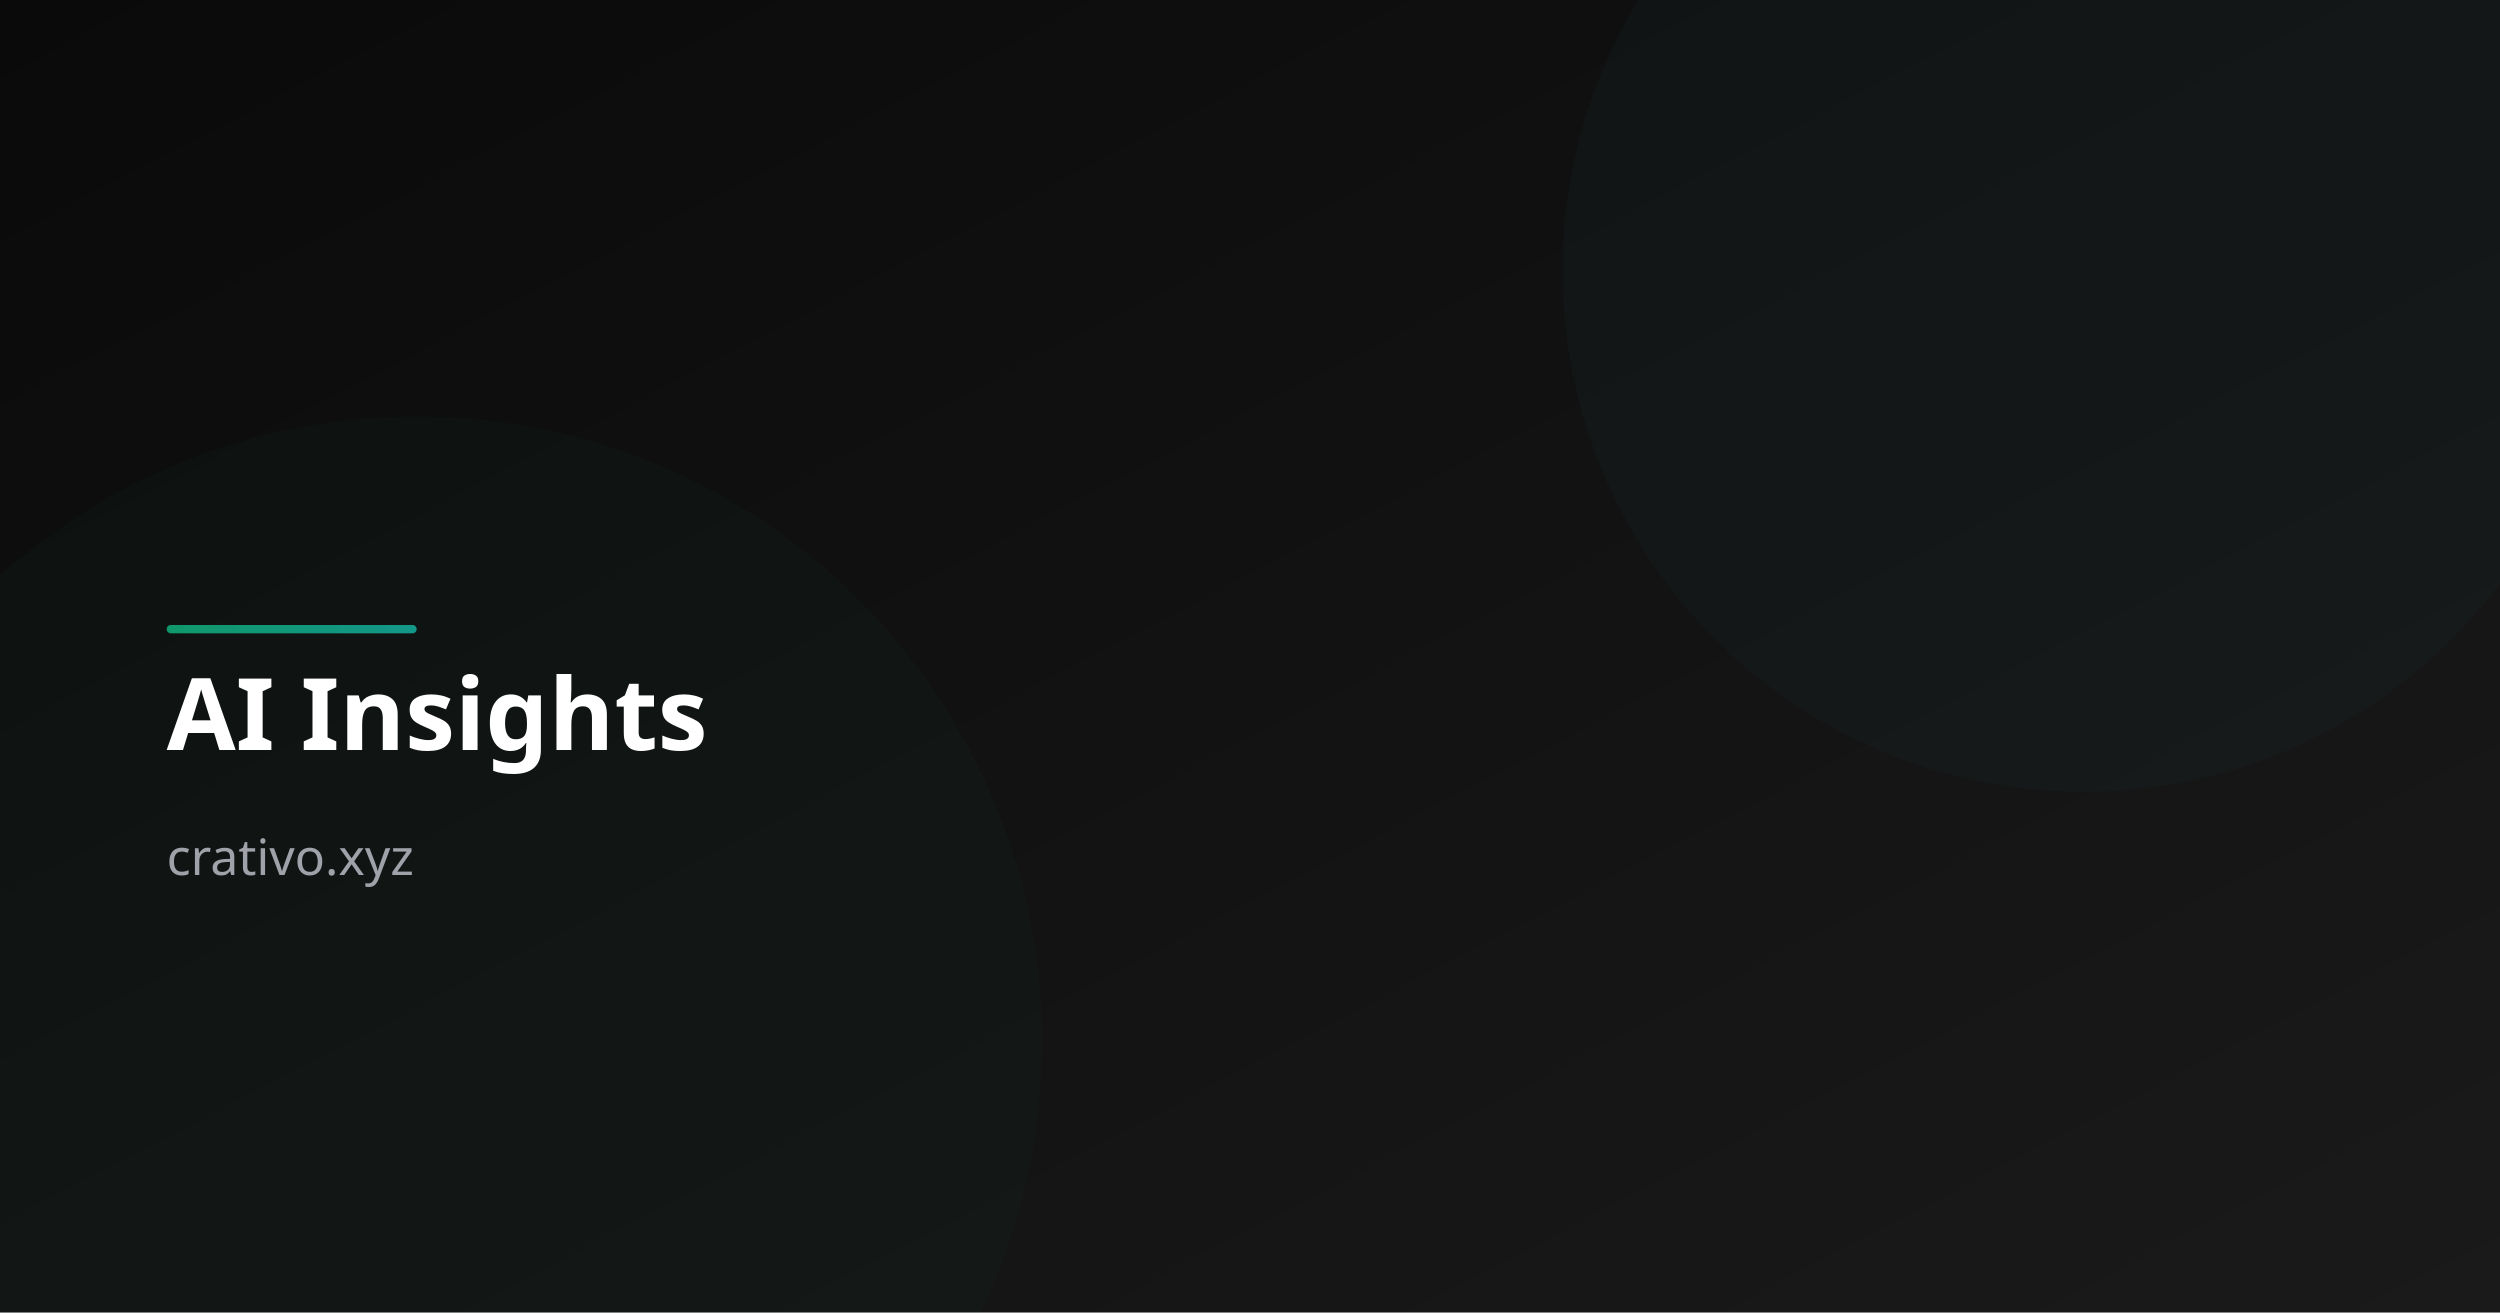
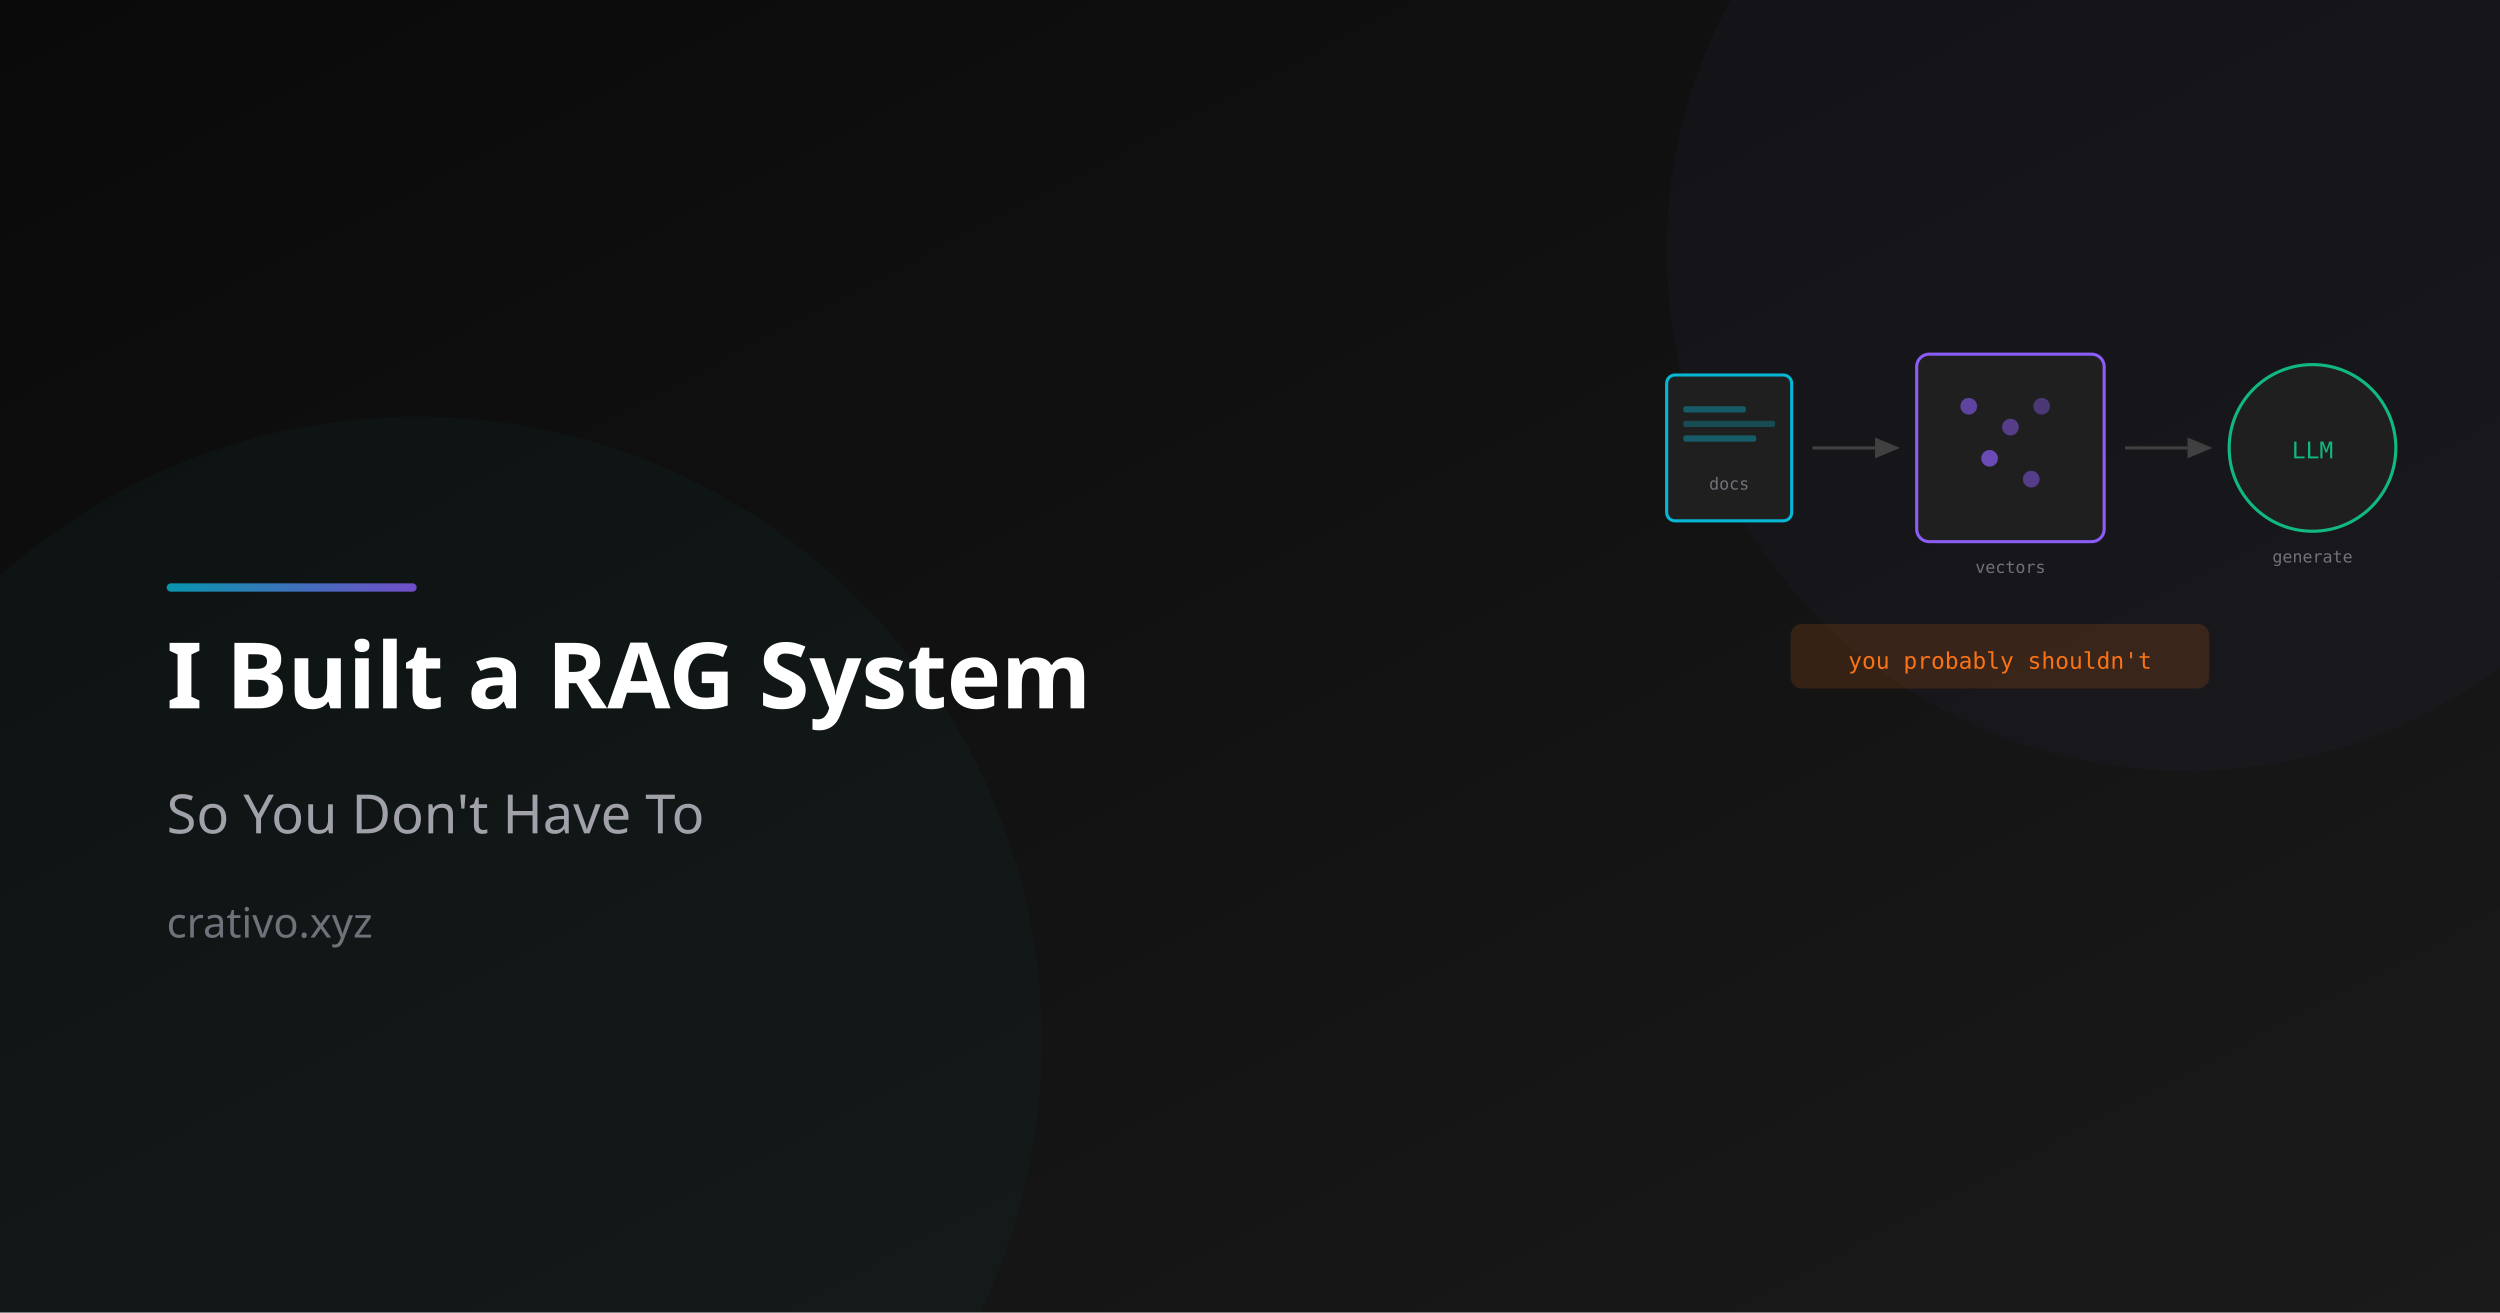
<svg xmlns="http://www.w3.org/2000/svg" viewBox="0 0 1200 630">
  <defs>
    <linearGradient id="bg" x1="0%" y1="0%" x2="100%" y2="100%">
      <stop offset="0%" style="stop-color:#0a0a0a" />
      <stop offset="100%" style="stop-color:#1a1a1a" />
    </linearGradient>
    <linearGradient id="accent" x1="0%" y1="0%" x2="100%" y2="0%">
-       <stop offset="0%" style="stop-color:#10b981" />
-       <stop offset="100%" style="stop-color:#14b8a6" />
+       <stop offset="0%" style="stop-color:#06b6d4" />
+       <stop offset="100%" style="stop-color:#8b5cf6" />
    </linearGradient>
  </defs>
  <rect width="1200" height="630" fill="url(#bg)" />
-   <circle cx="200" cy="500" r="300" fill="#10b981" opacity="0.03" />
-   <circle cx="1000" cy="130" r="250" fill="#14b8a6" opacity="0.03" />
-   <rect x="80" y="300" width="120" height="4" rx="2" fill="url(#accent)" opacity="0.8" />
-   <text x="80" y="360" font-family="system-ui, sans-serif" font-size="48" font-weight="700" fill="#ffffff">AI Insights</text>
-   <text x="80" y="420" font-family="system-ui, sans-serif" font-size="24" fill="#a1a1aa">crativo.xyz</text>
+   <circle cx="200" cy="500" r="300" fill="#06b6d4" opacity="0.03" />
+   <circle cx="1050" cy="120" r="250" fill="#8b5cf6" opacity="0.03" />
+   <g transform="translate(800, 140)">
+     <rect x="0" y="40" width="60" height="70" rx="4" fill="#1f1f1f" stroke="#06b6d4" stroke-width="1.5" />
+     <rect x="8" y="55" width="30" height="3" rx="1" fill="#06b6d4" opacity="0.4" />
+     <rect x="8" y="62" width="44" height="3" rx="1" fill="#06b6d4" opacity="0.3" />
+     <rect x="8" y="69" width="35" height="3" rx="1" fill="#06b6d4" opacity="0.4" />
+     <text x="30" y="95" text-anchor="middle" font-family="monospace" font-size="8" fill="#71717a">docs</text>
+     <line x1="70" y1="75" x2="100" y2="75" stroke="#404040" stroke-width="1.5" />
+     <polygon points="100,70 112,75 100,80" fill="#404040" />
+     <rect x="120" y="30" width="90" height="90" rx="6" fill="#1f1f1f" stroke="#8b5cf6" stroke-width="1.5" />
+     <circle cx="145" cy="55" r="4" fill="#8b5cf6" opacity="0.6" />
+     <circle cx="165" cy="65" r="4" fill="#8b5cf6" opacity="0.5" />
+     <circle cx="155" cy="80" r="4" fill="#8b5cf6" opacity="0.7" />
+     <circle cx="180" cy="55" r="4" fill="#8b5cf6" opacity="0.4" />
+     <circle cx="175" cy="90" r="4" fill="#8b5cf6" opacity="0.5" />
+     <text x="165" y="135" text-anchor="middle" font-family="monospace" font-size="8" fill="#71717a">vectors</text>
+     <line x1="220" y1="75" x2="250" y2="75" stroke="#404040" stroke-width="1.5" />
+     <polygon points="250,70 262,75 250,80" fill="#404040" />
+     <circle cx="310" cy="75" r="40" fill="#1f1f1f" stroke="#10b981" stroke-width="1.5" />
+     <text x="310" y="80" text-anchor="middle" font-family="monospace" font-size="11" fill="#10b981">LLM</text>
+     <text x="310" y="130" text-anchor="middle" font-family="monospace" font-size="8" fill="#71717a">generate</text>
+   </g>
+   <g transform="translate(860, 300)">
+     <rect x="0" y="0" width="200" height="30" rx="5" fill="#f97316" opacity="0.15" stroke="#f97316" stroke-width="1" />
+     <text x="100" y="21" text-anchor="middle" font-family="monospace" font-size="11" fill="#f97316">you probably shouldn't</text>
+   </g>
+   <rect x="80" y="280" width="120" height="4" rx="2" fill="url(#accent)" opacity="0.8" />
+   <text x="80" y="340" font-family="system-ui, sans-serif" font-size="44" font-weight="700" fill="#ffffff">I Built a RAG System</text>
+   <text x="80" y="400" font-family="system-ui, sans-serif" font-size="26" fill="#a1a1aa">So You Don't Have To</text>
+   <text x="80" y="450" font-family="system-ui, sans-serif" font-size="20" fill="#71717a">crativo.xyz</text>
</svg>
